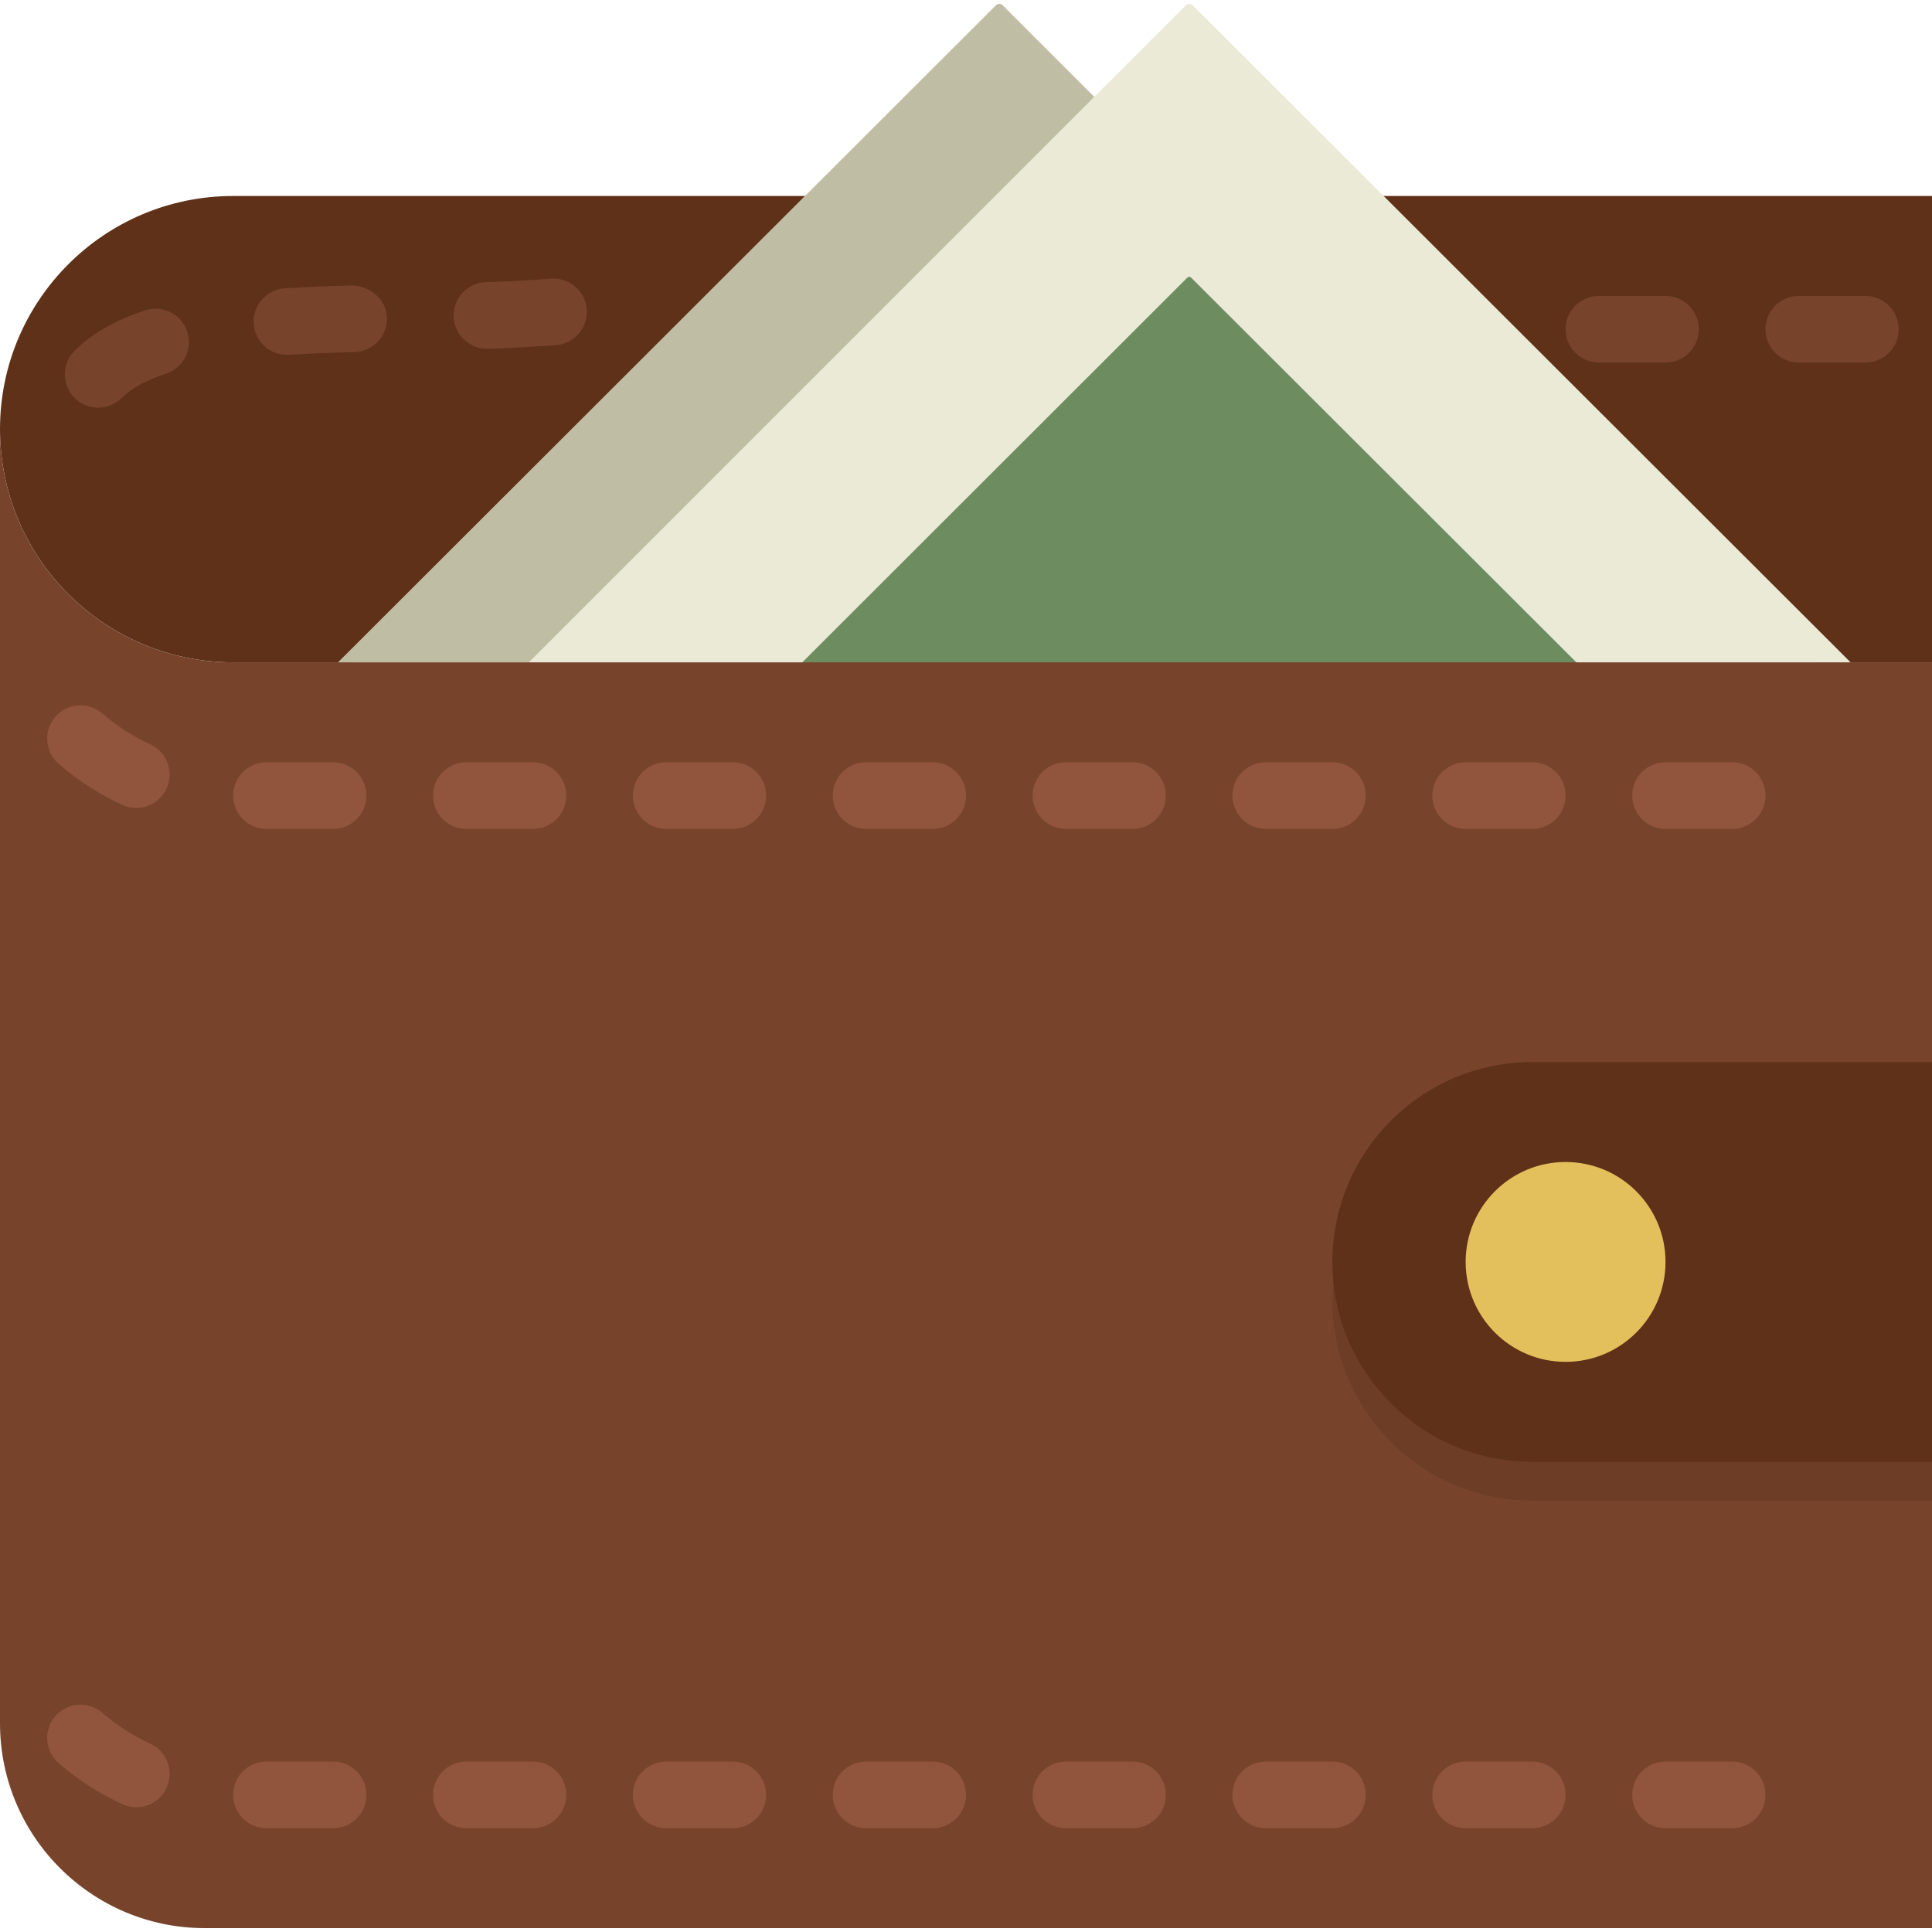
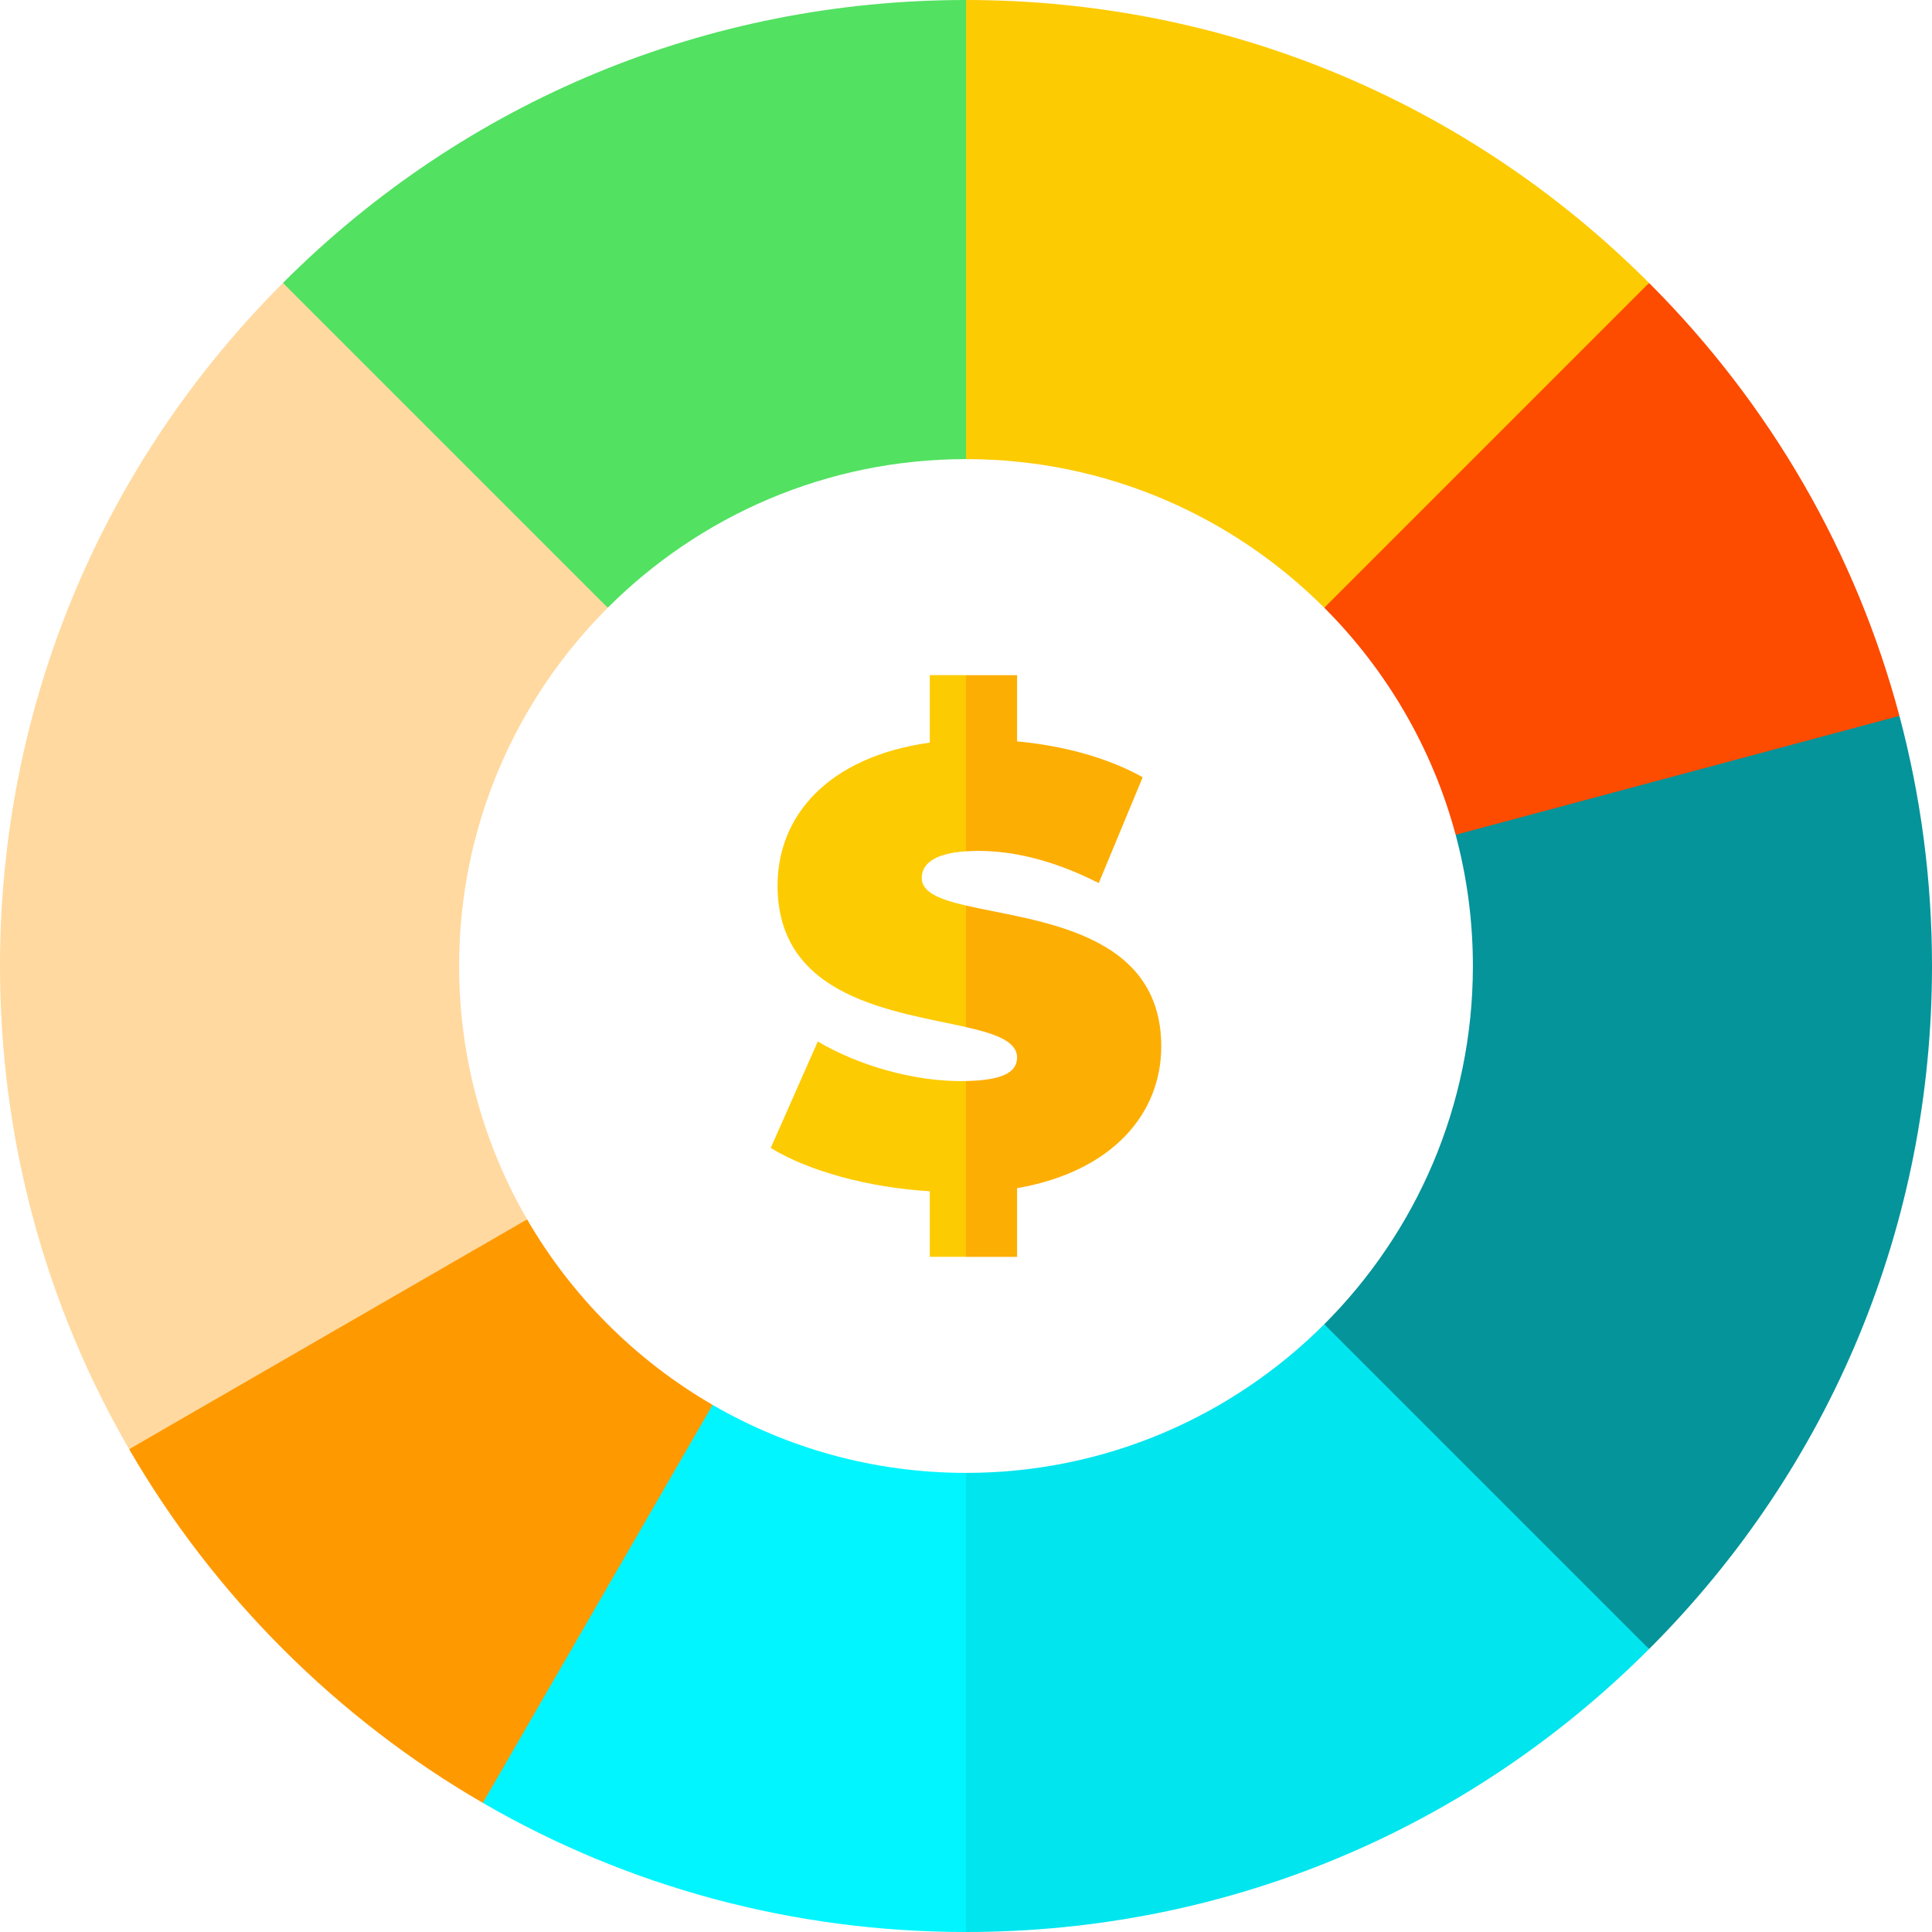
- <svg xmlns="http://www.w3.org/2000/svg" version="1.1" id="Capa_1" x="0px" y="0px" viewBox="0 0 58 58" style="enable-background:new 0 0 58 58;" xml:space="preserve">
-   <g>
-     <g>
-       <polygon style="fill:#5E3118;" points="41.528,5.884 55,19.356 54.472,19.884 58,19.884 58,5.884   " />
-       <path style="fill:#5E3118;" d="M24.174,5.884H7c-3.866,0-7,3.134-7,7s3.134,7,7,7h4.23l-0.528-0.528L24.174,5.884z" />
-     </g>
-     <g>
-       <path style="fill:#77442B;" d="M16.543,8.367c-0.641,0.048-1.298,0.08-1.961,0.104c-0.552,0.02-0.983,0.483-0.963,1.035    c0.02,0.54,0.463,0.964,0.998,0.964c0.013,0,0.024,0,0.037-0.001c0.688-0.024,1.371-0.059,2.037-0.108    c0.551-0.041,0.964-0.521,0.923-1.071S17.095,8.324,16.543,8.367z" />
-       <path style="fill:#77442B;" d="M10.588,8.569c-0.696,0.02-1.379,0.045-2.034,0.086c-0.552,0.034-0.971,0.509-0.937,1.06    c0.033,0.53,0.473,0.938,0.997,0.938c0.021,0,0.042-0.001,0.063-0.002c0.634-0.039,1.293-0.064,1.966-0.082    c0.552-0.016,0.987-0.475,0.973-1.027S11.124,8.595,10.588,8.569z" />
-       <path style="fill:#77442B;" d="M4.359,9.319c-0.907,0.297-1.602,0.694-2.12,1.213c-0.391,0.391-0.391,1.023,0,1.414    c0.195,0.195,0.451,0.293,0.707,0.293s0.512-0.098,0.707-0.293c0.288-0.287,0.734-0.532,1.329-0.727    c0.524-0.172,0.811-0.736,0.639-1.262C5.45,9.434,4.889,9.146,4.359,9.319z" />
-       <path style="fill:#77442B;" d="M50,8.884h-2c-0.553,0-1,0.447-1,1s0.447,1,1,1h2c0.553,0,1-0.447,1-1S50.553,8.884,50,8.884z" />
-       <path style="fill:#77442B;" d="M56,8.884h-2c-0.553,0-1,0.447-1,1s0.447,1,1,1h2c0.553,0,1-0.447,1-1S56.553,8.884,56,8.884z" />
-     </g>
-     <path style="fill:#EAEAD6;" d="M55.556,19.884L35.8,0.156c-0.054-0.054-0.142-0.054-0.196,0L15.849,19.884H55.556z" />
-     <path style="fill:#BFBDA3;" d="M15.876,19.884L32.851,2.909l-2.753-2.753c-0.054-0.054-0.142-0.054-0.196,0L10.147,19.884H15.876z" />
-     <path style="fill:#6D8C60;" d="M47.331,20.509l0.309-0.309L35.759,8.335c-0.032-0.032-0.083-0.032-0.115,0L23.769,20.2l0.309,0.309   H47.331z" />
-     <g>
-       <path style="fill:#77442B;" d="M0,12.884v38.848c0,3.398,2.754,6.152,6.152,6.152H58v-38H7C3.134,19.884,0,16.75,0,12.884z" />
-     </g>
-     <path style="fill:#91553D;" d="M52,24.884h-2c-0.553,0-1-0.447-1-1s0.447-1,1-1h2c0.553,0,1,0.447,1,1S52.553,24.884,52,24.884z    M46,24.884h-2c-0.553,0-1-0.447-1-1s0.447-1,1-1h2c0.553,0,1,0.447,1,1S46.553,24.884,46,24.884z M40,24.884h-2   c-0.553,0-1-0.447-1-1s0.447-1,1-1h2c0.553,0,1,0.447,1,1S40.553,24.884,40,24.884z M34,24.884h-2c-0.553,0-1-0.447-1-1   s0.447-1,1-1h2c0.553,0,1,0.447,1,1S34.553,24.884,34,24.884z M28,24.884h-2c-0.553,0-1-0.447-1-1s0.447-1,1-1h2   c0.553,0,1,0.447,1,1S28.553,24.884,28,24.884z M22,24.884h-2c-0.553,0-1-0.447-1-1s0.447-1,1-1h2c0.553,0,1,0.447,1,1   S22.553,24.884,22,24.884z M16,24.884h-2c-0.553,0-1-0.447-1-1s0.447-1,1-1h2c0.553,0,1,0.447,1,1S16.553,24.884,16,24.884z    M10,24.884H8c-0.553,0-1-0.447-1-1s0.447-1,1-1h2c0.553,0,1,0.447,1,1S10.553,24.884,10,24.884z M4.091,24.254   c-0.139,0-0.28-0.029-0.415-0.091c-0.693-0.317-1.337-0.731-1.914-1.231C1.345,22.569,1.3,21.937,1.661,21.52   c0.363-0.417,0.994-0.462,1.411-0.101c0.433,0.376,0.916,0.687,1.436,0.925c0.502,0.229,0.723,0.823,0.493,1.325   C4.833,24.037,4.471,24.254,4.091,24.254z" />
-     <path style="fill:#91553D;" d="M52,54.884h-2c-0.553,0-1-0.447-1-1s0.447-1,1-1h2c0.553,0,1,0.447,1,1S52.553,54.884,52,54.884z    M46,54.884h-2c-0.553,0-1-0.447-1-1s0.447-1,1-1h2c0.553,0,1,0.447,1,1S46.553,54.884,46,54.884z M40,54.884h-2   c-0.553,0-1-0.447-1-1s0.447-1,1-1h2c0.553,0,1,0.447,1,1S40.553,54.884,40,54.884z M34,54.884h-2c-0.553,0-1-0.447-1-1   s0.447-1,1-1h2c0.553,0,1,0.447,1,1S34.553,54.884,34,54.884z M28,54.884h-2c-0.553,0-1-0.447-1-1s0.447-1,1-1h2   c0.553,0,1,0.447,1,1S28.553,54.884,28,54.884z M22,54.884h-2c-0.553,0-1-0.447-1-1s0.447-1,1-1h2c0.553,0,1,0.447,1,1   S22.553,54.884,22,54.884z M16,54.884h-2c-0.553,0-1-0.447-1-1s0.447-1,1-1h2c0.553,0,1,0.447,1,1S16.553,54.884,16,54.884z    M10,54.884H8c-0.553,0-1-0.447-1-1s0.447-1,1-1h2c0.553,0,1,0.447,1,1S10.553,54.884,10,54.884z M4.091,54.254   c-0.139,0-0.28-0.029-0.415-0.091c-0.693-0.317-1.337-0.731-1.914-1.231C1.345,52.569,1.3,51.937,1.661,51.52   c0.363-0.417,0.994-0.462,1.411-0.101c0.433,0.376,0.916,0.687,1.436,0.925c0.502,0.229,0.723,0.823,0.493,1.325   C4.833,54.037,4.471,54.254,4.091,54.254z" />
-     <path style="fill:#6D3D25;" d="M58,45.051H46c-3.314,0-6-2.686-6-6v0c0-3.314,2.686-6,6-6h12V45.051z" />
-     <path style="fill:#5E3118;" d="M58,43.884H46c-3.314,0-6-2.686-6-6v0c0-3.314,2.686-6,6-6h12V43.884z" />
-     <circle style="fill:#E4C05C;" cx="47" cy="37.884" r="3" />
-   </g>
-   <g>
- </g>
-   <g>
- </g>
-   <g>
- </g>
-   <g>
- </g>
-   <g>
- </g>
-   <g>
- </g>
-   <g>
- </g>
-   <g>
- </g>
-   <g>
- </g>
-   <g>
- </g>
-   <g>
- </g>
-   <g>
- </g>
-   <g>
- </g>
-   <g>
- </g>
-   <g>
- </g>
+ <svg xmlns="http://www.w3.org/2000/svg" height="512pt" viewBox="0 0 512 512" width="512pt">
+   <path d="m259.199 225.496c10.004 0 20.664 2.789 31.98 8.527l11.645-28.043c-9.352-5.25-21.156-8.363-33.293-9.512v-17.547h-13.531l-10.668 34.414 10.668 12.266c.996-.062 2.047-.105 3.199-.105zm0 0" fill="#fdae02" />
+   <path d="m256 239.98-10.668 16.02 10.668 16.191c7.902 1.797 13.531 3.785 13.531 8.082 0 3.762-3.613 6.02-13.531 6.211l-10.668 12.18 10.668 34.418h13.531v-18.203c25.418-4.43 38.211-19.848 38.211-37.559 0-30.699-33.402-33.082-51.742-37.34zm0 0" fill="#fdae02" />
+   <path d="m246.406 196.797c-26.895 3.77-40.344 19.352-40.344 37.883 0 30.059 31.301 33.266 49.938 37.512v-32.211c-6.938-1.609-11.727-3.488-11.727-7.27 0-3.535 2.934-6.531 11.727-7.109v-46.684h-9.594zm0 0" fill="#fdcb02" />
+   <path d="m254.605 286.504c-12.629 0-27.059-4.102-37.883-10.496l-12.465 28.207c9.84 6.07 25.75 10.496 42.148 11.48v17.383h9.594v-46.594c-.457.008-.91.02-1.395.02zm0 0" fill="#fdcb02" />
+   <path d="m139.691 323.152-49.969 18.18-55.504 42.715c11.082 19.117 24.719 36.926 40.762 52.973 16.047 16.043 33.855 29.68 52.973 40.762l42.715-51.117 18.184-54.355c-20.367-11.801-37.359-28.793-49.16-49.156zm0 0" fill="#f90" />
+   <path d="m512 256c0-22.691-2.949-44.926-8.633-66.281l-55.367 2.281-62.238 29.23c2.977 11.094 4.57 22.75 4.57 34.77 0 37.035-15.062 70.617-39.391 94.941l33.059 43.727 53.02 42.352c48.352-48.352 74.98-112.641 74.98-181.02zm0 0" fill="#04949a" />
+   <path d="m385.762 221.23 117.605-31.512c-11.449-43.004-34.039-82.43-66.348-114.738l-53.02 42.352-33.059 43.723c16.43 16.43 28.629 37.09 34.82 60.176zm0 0" fill="#fd4b00" />
+   <path d="m256 121.668 10.668-68.332-10.668-53.336c-68.379 0-132.668 26.629-181.02 74.98l31.688 42.352 54.391 43.727c24.324-24.328 57.906-39.391 94.941-39.391zm0 0" fill="#52e161" />
+   <path d="m256 121.668c37.035 0 70.617 15.062 94.941 39.391l86.078-86.078c-48.352-48.352-112.641-74.98-181.02-74.98zm0 0" fill="#fdcb02" />
+   <path d="m350.941 350.941c-24.324 24.324-57.906 39.391-94.941 39.391l-10.668 47 10.668 74.668c68.379 0 132.668-26.629 181.02-74.98zm0 0" fill="#00e5ee" />
+   <path d="m188.848 372.309-60.895 105.473c38.504 22.312 82.359 34.219 128.047 34.219v-121.668c-24.445 0-47.383-6.566-67.152-18.023zm0 0" fill="#00f5ff" />
+   <path d="m121.668 256c0-37.035 15.062-70.617 39.391-94.941l-86.078-86.078c-48.352 48.352-74.98 112.641-74.98 181.02 0 45.691 11.906 89.543 34.219 128.047l105.473-60.895c-11.457-19.77-18.023-42.707-18.023-67.152zm0 0" fill="#ffd99f" />
</svg>
